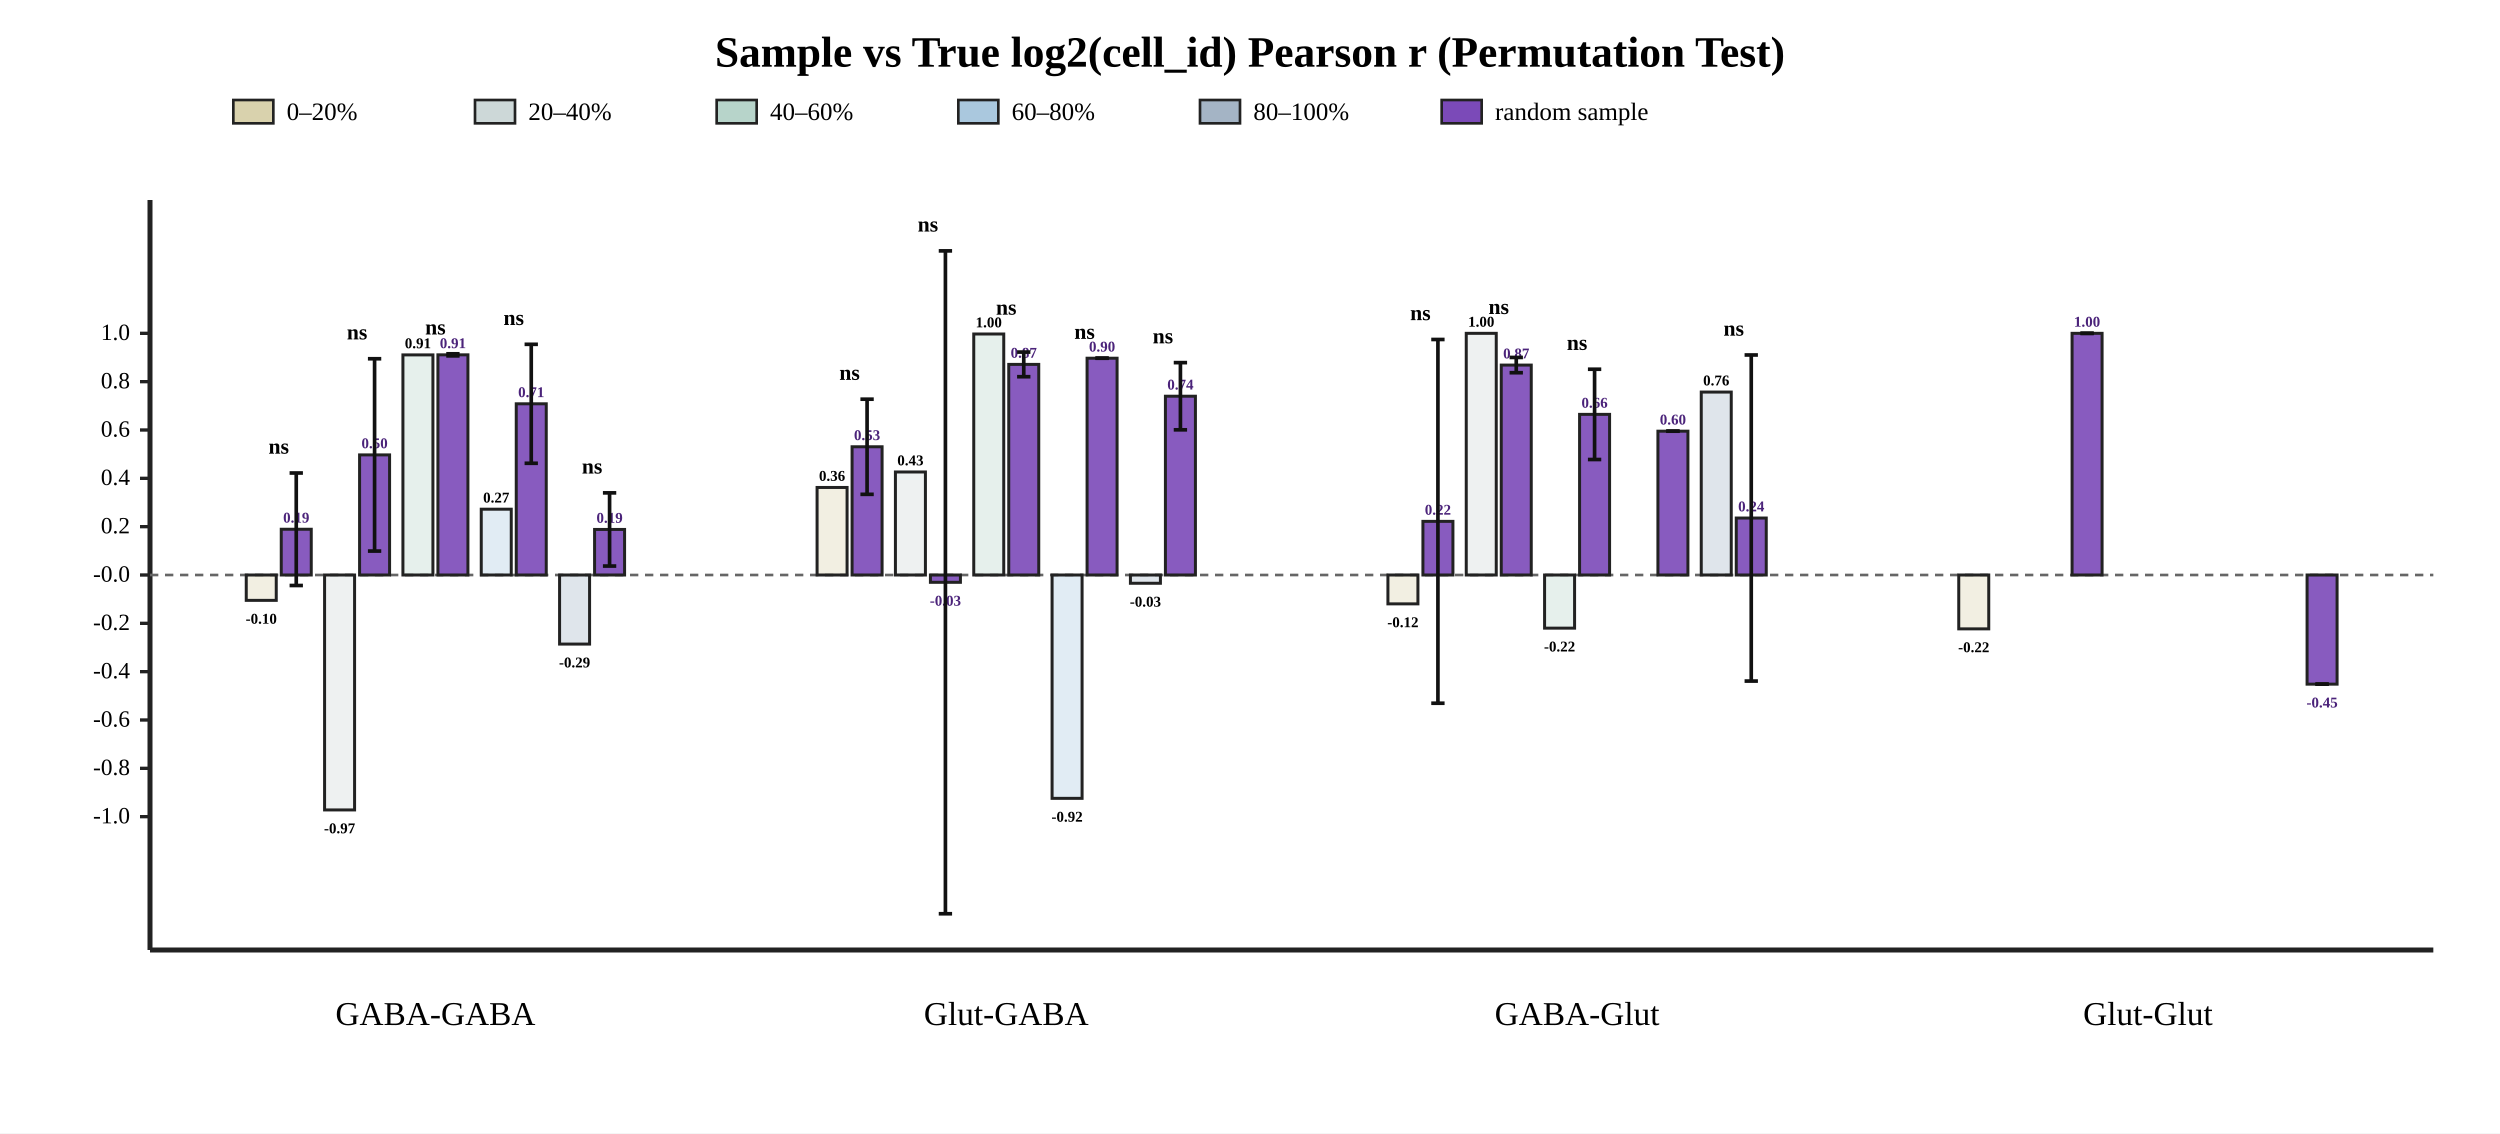
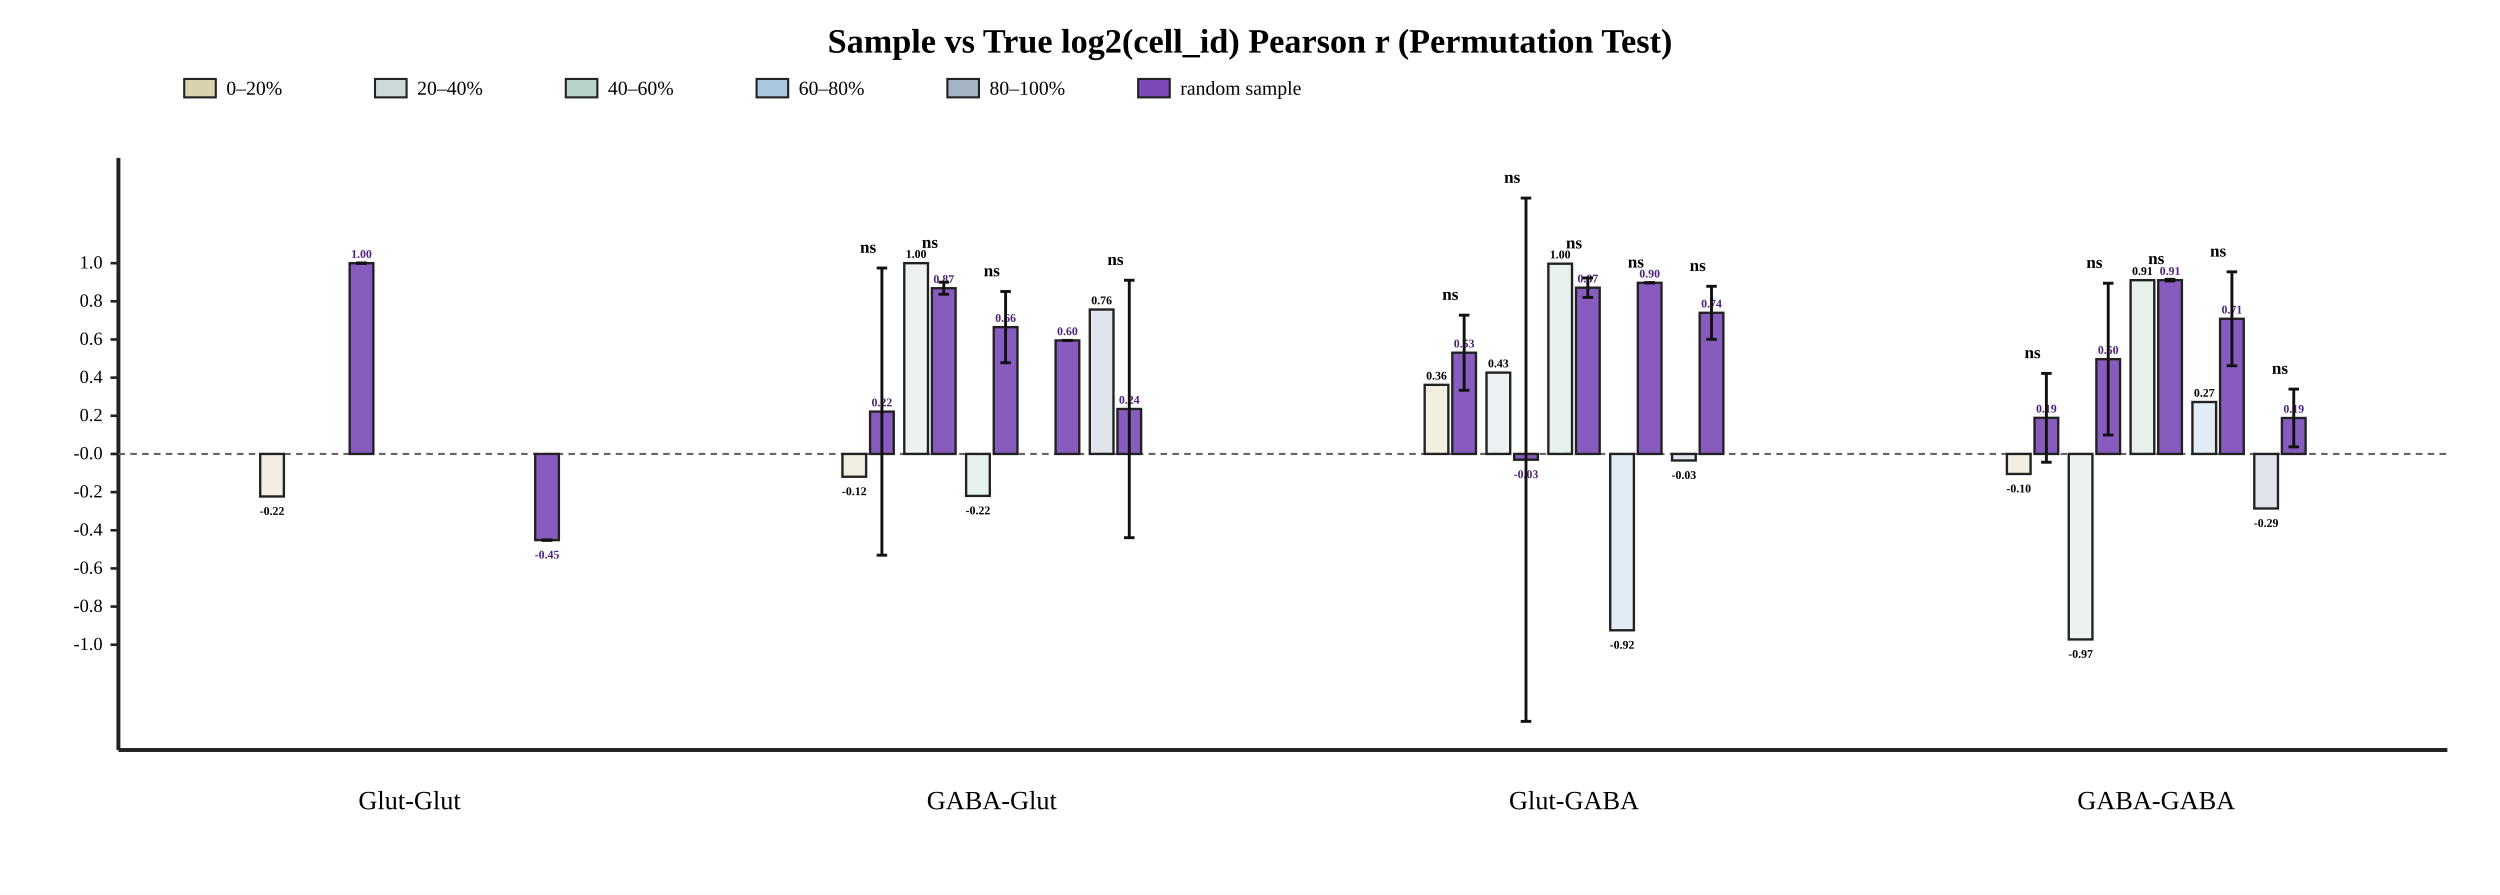
- <svg xmlns="http://www.w3.org/2000/svg" width="1500" height="680">
+ <svg xmlns="http://www.w3.org/2000/svg" width="1900" height="680">
  <rect width="100%" height="100%" fill="white" />
-   <text x="750" y="40" text-anchor="middle" font-size="26" font-weight="700">Sample vs True log2(cell_id) Pearson r (Permutation Test)</text>
+   <text x="950" y="40" text-anchor="middle" font-size="26" font-weight="700">Sample vs True log2(cell_id) Pearson r (Permutation Test)</text>
  <line x1="90" y1="120" x2="90" y2="570" stroke="#222" stroke-width="3" />
-   <line x1="90" y1="570" x2="1460" y2="570" stroke="#222" stroke-width="3" />
-   <line x1="90" y1="345.00" x2="1460" y2="345.00" stroke="#666" stroke-width="1.6" stroke-dasharray="5,4" />
+   <line x1="90" y1="570" x2="1860" y2="570" stroke="#222" stroke-width="3" />
+   <line x1="90" y1="345.00" x2="1860" y2="345.00" stroke="#666" stroke-width="1.6" stroke-dasharray="5,4" />
  <line x1="84" y1="490.00" x2="90" y2="490.00" stroke="#222" stroke-width="2" />
  <text x="78" y="494.00" text-anchor="end" font-size="14">-1.0</text>
  <line x1="84" y1="461.00" x2="90" y2="461.00" stroke="#222" stroke-width="2" />
  <text x="78" y="465.00" text-anchor="end" font-size="14">-0.8</text>
  <line x1="84" y1="432.00" x2="90" y2="432.00" stroke="#222" stroke-width="2" />
  <text x="78" y="436.00" text-anchor="end" font-size="14">-0.6</text>
  <line x1="84" y1="403.00" x2="90" y2="403.00" stroke="#222" stroke-width="2" />
  <text x="78" y="407.00" text-anchor="end" font-size="14">-0.4</text>
  <line x1="84" y1="374.00" x2="90" y2="374.00" stroke="#222" stroke-width="2" />
  <text x="78" y="378.00" text-anchor="end" font-size="14">-0.2</text>
  <line x1="84" y1="345.00" x2="90" y2="345.00" stroke="#222" stroke-width="2" />
  <text x="78" y="349.00" text-anchor="end" font-size="14">-0.0</text>
  <line x1="84" y1="316.00" x2="90" y2="316.00" stroke="#222" stroke-width="2" />
  <text x="78" y="320.00" text-anchor="end" font-size="14">0.2</text>
  <line x1="84" y1="287.00" x2="90" y2="287.00" stroke="#222" stroke-width="2" />
  <text x="78" y="291.00" text-anchor="end" font-size="14">0.4</text>
  <line x1="84" y1="258.00" x2="90" y2="258.00" stroke="#222" stroke-width="2" />
  <text x="78" y="262.00" text-anchor="end" font-size="14">0.6</text>
  <line x1="84" y1="229.00" x2="90" y2="229.00" stroke="#222" stroke-width="2" />
  <text x="78" y="233.00" text-anchor="end" font-size="14">0.8</text>
  <line x1="84" y1="200.00" x2="90" y2="200.00" stroke="#222" stroke-width="2" />
  <text x="78" y="204.00" text-anchor="end" font-size="14">1.0</text>
  <rect x="140" y="60" width="24" height="14" fill="#d9d2ad" stroke="#222" stroke-width="1.6" />
  <text x="172" y="72" font-size="15">0–20%</text>
  <rect x="285" y="60" width="24" height="14" fill="#cdd8d8" stroke="#222" stroke-width="1.6" />
  <text x="317" y="72" font-size="15">20–40%</text>
  <rect x="430" y="60" width="24" height="14" fill="#b7d4ca" stroke="#222" stroke-width="1.6" />
  <text x="462" y="72" font-size="15">40–60%</text>
  <rect x="575" y="60" width="24" height="14" fill="#aac8de" stroke="#222" stroke-width="1.6" />
  <text x="607" y="72" font-size="15">60–80%</text>
  <rect x="720" y="60" width="24" height="14" fill="#a4b4c5" stroke="#222" stroke-width="1.6" />
  <text x="752" y="72" font-size="15">80–100%</text>
  <rect x="865" y="60" width="24" height="14" fill="#7b4ab8" stroke="#222" stroke-width="1.6" />
  <text x="897" y="72" font-size="15">random sample</text>
-   <rect x="147.75" y="345.00" width="18" height="15.22" fill="#d9d2ad" fill-opacity="0.35" stroke="#222" stroke-width="1.8" />
-   <text x="156.75" y="374.22" text-anchor="middle" font-size="9" font-weight="600">-0.10</text>
-   <rect x="168.75" y="317.55" width="18" height="27.45" fill="#7b4ab8" fill-opacity="0.9" stroke="#222" stroke-width="1.8" />
-   <text x="177.75" y="313.55" text-anchor="middle" font-size="9" font-weight="600" fill="#4b237a">0.19</text>
-   <line x1="177.75" y1="351.30" x2="177.75" y2="283.80" stroke="#111" stroke-width="2.2" />
-   <line x1="173.75" y1="351.30" x2="181.75" y2="351.30" stroke="#111" stroke-width="2.2" />
-   <line x1="173.75" y1="283.80" x2="181.75" y2="283.80" stroke="#111" stroke-width="2.2" />
-   <text x="167.25" y="272.20" text-anchor="middle" font-size="13" font-weight="700">ns</text>
-   <rect x="194.75" y="345.00" width="18" height="140.96" fill="#cdd8d8" fill-opacity="0.35" stroke="#222" stroke-width="1.8" />
-   <text x="203.75" y="499.96" text-anchor="middle" font-size="9" font-weight="600">-0.97</text>
-   <rect x="215.75" y="272.94" width="18" height="72.06" fill="#7b4ab8" fill-opacity="0.9" stroke="#222" stroke-width="1.8" />
-   <text x="224.75" y="268.94" text-anchor="middle" font-size="9" font-weight="600" fill="#4b237a">0.50</text>
-   <line x1="224.75" y1="330.64" x2="224.75" y2="215.25" stroke="#111" stroke-width="2.2" />
-   <line x1="220.75" y1="330.64" x2="228.75" y2="330.64" stroke="#111" stroke-width="2.2" />
-   <line x1="220.75" y1="215.25" x2="228.75" y2="215.25" stroke="#111" stroke-width="2.2" />
-   <text x="214.25" y="203.65" text-anchor="middle" font-size="13" font-weight="700">ns</text>
-   <rect x="241.75" y="212.94" width="18" height="132.06" fill="#b7d4ca" fill-opacity="0.35" stroke="#222" stroke-width="1.8" />
-   <text x="250.75" y="208.94" text-anchor="middle" font-size="9" font-weight="600">0.91</text>
-   <rect x="262.75" y="212.90" width="18" height="132.10" fill="#7b4ab8" fill-opacity="0.9" stroke="#222" stroke-width="1.8" />
-   <text x="271.75" y="208.90" text-anchor="middle" font-size="9" font-weight="600" fill="#4b237a">0.91</text>
-   <line x1="271.75" y1="213.53" x2="271.75" y2="212.28" stroke="#111" stroke-width="2.2" />
-   <line x1="267.75" y1="213.53" x2="275.75" y2="213.53" stroke="#111" stroke-width="2.2" />
-   <line x1="267.75" y1="212.28" x2="275.75" y2="212.28" stroke="#111" stroke-width="2.2" />
-   <text x="261.25" y="200.68" text-anchor="middle" font-size="13" font-weight="700">ns</text>
-   <rect x="288.75" y="305.52" width="18" height="39.48" fill="#aac8de" fill-opacity="0.35" stroke="#222" stroke-width="1.8" />
-   <text x="297.75" y="301.52" text-anchor="middle" font-size="9" font-weight="600">0.27</text>
-   <rect x="309.75" y="242.28" width="18" height="102.72" fill="#7b4ab8" fill-opacity="0.9" stroke="#222" stroke-width="1.8" />
-   <text x="318.75" y="238.28" text-anchor="middle" font-size="9" font-weight="600" fill="#4b237a">0.71</text>
-   <line x1="318.75" y1="277.97" x2="318.75" y2="206.59" stroke="#111" stroke-width="2.2" />
-   <line x1="314.75" y1="277.97" x2="322.75" y2="277.97" stroke="#111" stroke-width="2.2" />
-   <line x1="314.75" y1="206.59" x2="322.75" y2="206.59" stroke="#111" stroke-width="2.2" />
-   <text x="308.25" y="194.99" text-anchor="middle" font-size="13" font-weight="700">ns</text>
-   <rect x="335.75" y="345.00" width="18" height="41.45" fill="#a4b4c5" fill-opacity="0.35" stroke="#222" stroke-width="1.8" />
-   <text x="344.75" y="400.45" text-anchor="middle" font-size="9" font-weight="600">-0.29</text>
-   <rect x="356.75" y="317.67" width="18" height="27.33" fill="#7b4ab8" fill-opacity="0.9" stroke="#222" stroke-width="1.8" />
-   <text x="365.75" y="313.67" text-anchor="middle" font-size="9" font-weight="600" fill="#4b237a">0.19</text>
-   <line x1="365.75" y1="339.63" x2="365.75" y2="295.72" stroke="#111" stroke-width="2.2" />
-   <line x1="361.75" y1="339.63" x2="369.75" y2="339.63" stroke="#111" stroke-width="2.2" />
-   <line x1="361.75" y1="295.72" x2="369.75" y2="295.72" stroke="#111" stroke-width="2.2" />
-   <text x="355.25" y="284.12" text-anchor="middle" font-size="13" font-weight="700">ns</text>
-   <text x="261.25" y="615" text-anchor="middle" font-size="20">GABA-GABA</text>
-   <rect x="490.25" y="292.48" width="18" height="52.52" fill="#d9d2ad" fill-opacity="0.35" stroke="#222" stroke-width="1.8" />
-   <text x="499.25" y="288.48" text-anchor="middle" font-size="9" font-weight="600">0.36</text>
-   <rect x="511.25" y="268.06" width="18" height="76.94" fill="#7b4ab8" fill-opacity="0.9" stroke="#222" stroke-width="1.8" />
-   <text x="520.25" y="264.06" text-anchor="middle" font-size="9" font-weight="600" fill="#4b237a">0.53</text>
-   <line x1="520.25" y1="296.60" x2="520.25" y2="239.52" stroke="#111" stroke-width="2.2" />
-   <line x1="516.25" y1="296.60" x2="524.25" y2="296.60" stroke="#111" stroke-width="2.2" />
-   <line x1="516.25" y1="239.52" x2="524.25" y2="239.52" stroke="#111" stroke-width="2.2" />
-   <text x="509.75" y="227.92" text-anchor="middle" font-size="13" font-weight="700">ns</text>
-   <rect x="537.25" y="283.19" width="18" height="61.81" fill="#cdd8d8" fill-opacity="0.35" stroke="#222" stroke-width="1.8" />
-   <text x="546.25" y="279.19" text-anchor="middle" font-size="9" font-weight="600">0.43</text>
-   <rect x="558.25" y="345.00" width="18" height="4.39" fill="#7b4ab8" fill-opacity="0.9" stroke="#222" stroke-width="1.8" />
-   <text x="567.25" y="363.39" text-anchor="middle" font-size="9" font-weight="600" fill="#4b237a">-0.03</text>
-   <line x1="567.25" y1="548.25" x2="567.25" y2="150.53" stroke="#111" stroke-width="2.2" />
-   <line x1="563.25" y1="548.25" x2="571.25" y2="548.25" stroke="#111" stroke-width="2.2" />
-   <line x1="563.25" y1="150.53" x2="571.25" y2="150.53" stroke="#111" stroke-width="2.2" />
-   <text x="556.75" y="138.93" text-anchor="middle" font-size="13" font-weight="700">ns</text>
-   <rect x="584.25" y="200.40" width="18" height="144.60" fill="#b7d4ca" fill-opacity="0.35" stroke="#222" stroke-width="1.8" />
-   <text x="593.25" y="196.40" text-anchor="middle" font-size="9" font-weight="600">1.00</text>
-   <rect x="605.25" y="218.64" width="18" height="126.36" fill="#7b4ab8" fill-opacity="0.9" stroke="#222" stroke-width="1.8" />
-   <text x="614.25" y="214.64" text-anchor="middle" font-size="9" font-weight="600" fill="#4b237a">0.87</text>
-   <line x1="614.25" y1="226.03" x2="614.25" y2="211.25" stroke="#111" stroke-width="2.2" />
-   <line x1="610.25" y1="226.03" x2="618.25" y2="226.03" stroke="#111" stroke-width="2.2" />
-   <line x1="610.25" y1="211.25" x2="618.25" y2="211.25" stroke="#111" stroke-width="2.2" />
-   <text x="603.75" y="188.80" text-anchor="middle" font-size="13" font-weight="700">ns</text>
-   <rect x="631.25" y="345.00" width="18" height="134.01" fill="#aac8de" fill-opacity="0.35" stroke="#222" stroke-width="1.8" />
-   <text x="640.25" y="493.01" text-anchor="middle" font-size="9" font-weight="600">-0.92</text>
-   <rect x="652.25" y="214.93" width="18" height="130.07" fill="#7b4ab8" fill-opacity="0.9" stroke="#222" stroke-width="1.8" />
-   <text x="661.25" y="210.93" text-anchor="middle" font-size="9" font-weight="600" fill="#4b237a">0.90</text>
-   <line x1="661.25" y1="214.93" x2="661.25" y2="214.93" stroke="#111" stroke-width="2.2" />
-   <line x1="657.25" y1="214.93" x2="665.25" y2="214.93" stroke="#111" stroke-width="2.2" />
-   <line x1="657.25" y1="214.93" x2="665.25" y2="214.93" stroke="#111" stroke-width="2.2" />
-   <text x="650.75" y="203.32" text-anchor="middle" font-size="13" font-weight="700">ns</text>
-   <rect x="678.25" y="345.00" width="18" height="4.96" fill="#a4b4c5" fill-opacity="0.35" stroke="#222" stroke-width="1.8" />
-   <text x="687.25" y="363.96" text-anchor="middle" font-size="9" font-weight="600">-0.03</text>
-   <rect x="699.25" y="237.73" width="18" height="107.27" fill="#7b4ab8" fill-opacity="0.9" stroke="#222" stroke-width="1.8" />
-   <text x="708.25" y="233.73" text-anchor="middle" font-size="9" font-weight="600" fill="#4b237a">0.74</text>
-   <line x1="708.25" y1="257.89" x2="708.25" y2="217.58" stroke="#111" stroke-width="2.2" />
-   <line x1="704.25" y1="257.89" x2="712.25" y2="257.89" stroke="#111" stroke-width="2.2" />
-   <line x1="704.25" y1="217.58" x2="712.25" y2="217.58" stroke="#111" stroke-width="2.2" />
-   <text x="697.75" y="205.98" text-anchor="middle" font-size="13" font-weight="700">ns</text>
-   <text x="603.75" y="615" text-anchor="middle" font-size="20">Glut-GABA</text>
-   <rect x="832.75" y="345.00" width="18" height="17.32" fill="#d9d2ad" fill-opacity="0.35" stroke="#222" stroke-width="1.8" />
-   <text x="841.75" y="376.32" text-anchor="middle" font-size="9" font-weight="600">-0.12</text>
-   <rect x="853.75" y="312.82" width="18" height="32.18" fill="#7b4ab8" fill-opacity="0.9" stroke="#222" stroke-width="1.8" />
-   <text x="862.75" y="308.82" text-anchor="middle" font-size="9" font-weight="600" fill="#4b237a">0.22</text>
-   <line x1="862.75" y1="421.94" x2="862.75" y2="203.69" stroke="#111" stroke-width="2.2" />
-   <line x1="858.75" y1="421.94" x2="866.75" y2="421.94" stroke="#111" stroke-width="2.2" />
-   <line x1="858.75" y1="203.69" x2="866.75" y2="203.69" stroke="#111" stroke-width="2.2" />
-   <text x="852.25" y="192.09" text-anchor="middle" font-size="13" font-weight="700">ns</text>
-   <rect x="879.75" y="200.00" width="18" height="145.00" fill="#cdd8d8" fill-opacity="0.35" stroke="#222" stroke-width="1.8" />
-   <text x="888.75" y="196.00" text-anchor="middle" font-size="9" font-weight="600">1.00</text>
-   <rect x="900.75" y="219.05" width="18" height="125.95" fill="#7b4ab8" fill-opacity="0.9" stroke="#222" stroke-width="1.8" />
-   <text x="909.75" y="215.05" text-anchor="middle" font-size="9" font-weight="600" fill="#4b237a">0.87</text>
-   <line x1="909.75" y1="223.63" x2="909.75" y2="214.47" stroke="#111" stroke-width="2.2" />
-   <line x1="905.75" y1="223.63" x2="913.75" y2="223.63" stroke="#111" stroke-width="2.2" />
-   <line x1="905.75" y1="214.47" x2="913.75" y2="214.47" stroke="#111" stroke-width="2.2" />
-   <text x="899.25" y="188.40" text-anchor="middle" font-size="13" font-weight="700">ns</text>
-   <rect x="926.75" y="345.00" width="18" height="31.89" fill="#b7d4ca" fill-opacity="0.35" stroke="#222" stroke-width="1.8" />
-   <text x="935.75" y="390.89" text-anchor="middle" font-size="9" font-weight="600">-0.22</text>
-   <rect x="947.75" y="248.62" width="18" height="96.38" fill="#7b4ab8" fill-opacity="0.9" stroke="#222" stroke-width="1.8" />
-   <text x="956.75" y="244.62" text-anchor="middle" font-size="9" font-weight="600" fill="#4b237a">0.66</text>
-   <line x1="956.75" y1="275.71" x2="956.75" y2="221.54" stroke="#111" stroke-width="2.2" />
-   <line x1="952.75" y1="275.71" x2="960.75" y2="275.71" stroke="#111" stroke-width="2.2" />
-   <line x1="952.75" y1="221.54" x2="960.75" y2="221.54" stroke="#111" stroke-width="2.2" />
-   <text x="946.25" y="209.94" text-anchor="middle" font-size="13" font-weight="700">ns</text>
-   <rect x="994.75" y="258.71" width="18" height="86.29" fill="#7b4ab8" fill-opacity="0.9" stroke="#222" stroke-width="1.8" />
-   <text x="1003.75" y="254.71" text-anchor="middle" font-size="9" font-weight="600" fill="#4b237a">0.60</text>
-   <line x1="1003.75" y1="258.71" x2="1003.75" y2="258.71" stroke="#111" stroke-width="2.2" />
-   <line x1="999.75" y1="258.71" x2="1007.75" y2="258.71" stroke="#111" stroke-width="2.2" />
-   <line x1="999.75" y1="258.71" x2="1007.75" y2="258.71" stroke="#111" stroke-width="2.2" />
-   <rect x="1020.75" y="235.24" width="18" height="109.76" fill="#a4b4c5" fill-opacity="0.35" stroke="#222" stroke-width="1.8" />
-   <text x="1029.75" y="231.24" text-anchor="middle" font-size="9" font-weight="600">0.76</text>
-   <rect x="1041.75" y="310.82" width="18" height="34.18" fill="#7b4ab8" fill-opacity="0.9" stroke="#222" stroke-width="1.8" />
-   <text x="1050.75" y="306.82" text-anchor="middle" font-size="9" font-weight="600" fill="#4b237a">0.24</text>
-   <line x1="1050.75" y1="408.64" x2="1050.75" y2="212.99" stroke="#111" stroke-width="2.2" />
-   <line x1="1046.75" y1="408.64" x2="1054.75" y2="408.64" stroke="#111" stroke-width="2.2" />
-   <line x1="1046.75" y1="212.99" x2="1054.75" y2="212.99" stroke="#111" stroke-width="2.2" />
-   <text x="1040.25" y="201.39" text-anchor="middle" font-size="13" font-weight="700">ns</text>
-   <text x="946.25" y="615" text-anchor="middle" font-size="20">GABA-Glut</text>
-   <rect x="1175.25" y="345.00" width="18" height="32.32" fill="#d9d2ad" fill-opacity="0.35" stroke="#222" stroke-width="1.8" />
-   <text x="1184.25" y="391.32" text-anchor="middle" font-size="9" font-weight="600">-0.22</text>
-   <rect x="1243.25" y="200.00" width="18" height="145.00" fill="#7b4ab8" fill-opacity="0.9" stroke="#222" stroke-width="1.8" />
-   <text x="1252.25" y="196.00" text-anchor="middle" font-size="9" font-weight="600" fill="#4b237a">1.00</text>
-   <line x1="1252.25" y1="200.00" x2="1252.25" y2="200.00" stroke="#111" stroke-width="2.2" />
-   <line x1="1248.25" y1="200.00" x2="1256.25" y2="200.00" stroke="#111" stroke-width="2.2" />
-   <line x1="1248.25" y1="200.00" x2="1256.25" y2="200.00" stroke="#111" stroke-width="2.2" />
-   <rect x="1384.25" y="345.00" width="18" height="65.49" fill="#7b4ab8" fill-opacity="0.9" stroke="#222" stroke-width="1.8" />
-   <text x="1393.25" y="424.49" text-anchor="middle" font-size="9" font-weight="600" fill="#4b237a">-0.45</text>
-   <line x1="1393.25" y1="410.49" x2="1393.25" y2="410.49" stroke="#111" stroke-width="2.2" />
-   <line x1="1389.25" y1="410.49" x2="1397.25" y2="410.49" stroke="#111" stroke-width="2.2" />
-   <line x1="1389.25" y1="410.49" x2="1397.25" y2="410.49" stroke="#111" stroke-width="2.2" />
-   <text x="1288.75" y="615" text-anchor="middle" font-size="20">Glut-Glut</text>
+   <rect x="197.75" y="345.00" width="18" height="32.32" fill="#d9d2ad" fill-opacity="0.35" stroke="#222" stroke-width="1.8" />
+   <text x="206.75" y="391.32" text-anchor="middle" font-size="9" font-weight="600">-0.22</text>
+   <rect x="265.75" y="200.00" width="18" height="145.00" fill="#7b4ab8" fill-opacity="0.9" stroke="#222" stroke-width="1.8" />
+   <text x="274.75" y="196.00" text-anchor="middle" font-size="9" font-weight="600" fill="#4b237a">1.00</text>
+   <line x1="274.75" y1="200.00" x2="274.75" y2="200.00" stroke="#111" stroke-width="2.2" />
+   <line x1="270.75" y1="200.00" x2="278.75" y2="200.00" stroke="#111" stroke-width="2.2" />
+   <line x1="270.75" y1="200.00" x2="278.75" y2="200.00" stroke="#111" stroke-width="2.2" />
+   <rect x="406.75" y="345.00" width="18" height="65.49" fill="#7b4ab8" fill-opacity="0.9" stroke="#222" stroke-width="1.8" />
+   <text x="415.75" y="424.49" text-anchor="middle" font-size="9" font-weight="600" fill="#4b237a">-0.45</text>
+   <line x1="415.75" y1="410.49" x2="415.75" y2="410.49" stroke="#111" stroke-width="2.2" />
+   <line x1="411.75" y1="410.49" x2="419.75" y2="410.49" stroke="#111" stroke-width="2.2" />
+   <line x1="411.75" y1="410.49" x2="419.75" y2="410.49" stroke="#111" stroke-width="2.2" />
+   <text x="311.25" y="615" text-anchor="middle" font-size="20">Glut-Glut</text>
+   <rect x="640.25" y="345.00" width="18" height="17.32" fill="#d9d2ad" fill-opacity="0.35" stroke="#222" stroke-width="1.8" />
+   <text x="649.25" y="376.32" text-anchor="middle" font-size="9" font-weight="600">-0.12</text>
+   <rect x="661.25" y="312.82" width="18" height="32.18" fill="#7b4ab8" fill-opacity="0.9" stroke="#222" stroke-width="1.8" />
+   <text x="670.25" y="308.82" text-anchor="middle" font-size="9" font-weight="600" fill="#4b237a">0.22</text>
+   <line x1="670.25" y1="421.94" x2="670.25" y2="203.69" stroke="#111" stroke-width="2.2" />
+   <line x1="666.25" y1="421.94" x2="674.25" y2="421.94" stroke="#111" stroke-width="2.2" />
+   <line x1="666.25" y1="203.69" x2="674.25" y2="203.69" stroke="#111" stroke-width="2.2" />
+   <text x="659.75" y="192.09" text-anchor="middle" font-size="13" font-weight="700">ns</text>
+   <rect x="687.25" y="200.00" width="18" height="145.00" fill="#cdd8d8" fill-opacity="0.35" stroke="#222" stroke-width="1.8" />
+   <text x="696.25" y="196.00" text-anchor="middle" font-size="9" font-weight="600">1.00</text>
+   <rect x="708.25" y="219.05" width="18" height="125.95" fill="#7b4ab8" fill-opacity="0.9" stroke="#222" stroke-width="1.8" />
+   <text x="717.25" y="215.05" text-anchor="middle" font-size="9" font-weight="600" fill="#4b237a">0.87</text>
+   <line x1="717.25" y1="223.63" x2="717.25" y2="214.47" stroke="#111" stroke-width="2.2" />
+   <line x1="713.25" y1="223.63" x2="721.25" y2="223.63" stroke="#111" stroke-width="2.2" />
+   <line x1="713.25" y1="214.47" x2="721.25" y2="214.47" stroke="#111" stroke-width="2.2" />
+   <text x="706.75" y="188.40" text-anchor="middle" font-size="13" font-weight="700">ns</text>
+   <rect x="734.25" y="345.00" width="18" height="31.89" fill="#b7d4ca" fill-opacity="0.35" stroke="#222" stroke-width="1.8" />
+   <text x="743.25" y="390.89" text-anchor="middle" font-size="9" font-weight="600">-0.22</text>
+   <rect x="755.25" y="248.62" width="18" height="96.38" fill="#7b4ab8" fill-opacity="0.9" stroke="#222" stroke-width="1.8" />
+   <text x="764.25" y="244.62" text-anchor="middle" font-size="9" font-weight="600" fill="#4b237a">0.66</text>
+   <line x1="764.25" y1="275.71" x2="764.25" y2="221.54" stroke="#111" stroke-width="2.2" />
+   <line x1="760.25" y1="275.71" x2="768.25" y2="275.71" stroke="#111" stroke-width="2.2" />
+   <line x1="760.25" y1="221.54" x2="768.25" y2="221.54" stroke="#111" stroke-width="2.2" />
+   <text x="753.75" y="209.94" text-anchor="middle" font-size="13" font-weight="700">ns</text>
+   <rect x="802.25" y="258.71" width="18" height="86.29" fill="#7b4ab8" fill-opacity="0.9" stroke="#222" stroke-width="1.8" />
+   <text x="811.25" y="254.71" text-anchor="middle" font-size="9" font-weight="600" fill="#4b237a">0.60</text>
+   <line x1="811.25" y1="258.71" x2="811.25" y2="258.71" stroke="#111" stroke-width="2.2" />
+   <line x1="807.25" y1="258.71" x2="815.25" y2="258.71" stroke="#111" stroke-width="2.2" />
+   <line x1="807.25" y1="258.71" x2="815.25" y2="258.71" stroke="#111" stroke-width="2.2" />
+   <rect x="828.25" y="235.24" width="18" height="109.76" fill="#a4b4c5" fill-opacity="0.35" stroke="#222" stroke-width="1.8" />
+   <text x="837.25" y="231.24" text-anchor="middle" font-size="9" font-weight="600">0.76</text>
+   <rect x="849.25" y="310.82" width="18" height="34.18" fill="#7b4ab8" fill-opacity="0.9" stroke="#222" stroke-width="1.8" />
+   <text x="858.25" y="306.82" text-anchor="middle" font-size="9" font-weight="600" fill="#4b237a">0.24</text>
+   <line x1="858.25" y1="408.64" x2="858.25" y2="212.99" stroke="#111" stroke-width="2.2" />
+   <line x1="854.25" y1="408.64" x2="862.25" y2="408.64" stroke="#111" stroke-width="2.2" />
+   <line x1="854.25" y1="212.99" x2="862.25" y2="212.99" stroke="#111" stroke-width="2.2" />
+   <text x="847.75" y="201.39" text-anchor="middle" font-size="13" font-weight="700">ns</text>
+   <text x="753.75" y="615" text-anchor="middle" font-size="20">GABA-Glut</text>
+   <rect x="1082.75" y="292.48" width="18" height="52.52" fill="#d9d2ad" fill-opacity="0.35" stroke="#222" stroke-width="1.8" />
+   <text x="1091.75" y="288.48" text-anchor="middle" font-size="9" font-weight="600">0.36</text>
+   <rect x="1103.75" y="268.06" width="18" height="76.94" fill="#7b4ab8" fill-opacity="0.9" stroke="#222" stroke-width="1.8" />
+   <text x="1112.75" y="264.06" text-anchor="middle" font-size="9" font-weight="600" fill="#4b237a">0.53</text>
+   <line x1="1112.75" y1="296.60" x2="1112.75" y2="239.52" stroke="#111" stroke-width="2.2" />
+   <line x1="1108.75" y1="296.60" x2="1116.75" y2="296.60" stroke="#111" stroke-width="2.2" />
+   <line x1="1108.75" y1="239.52" x2="1116.75" y2="239.52" stroke="#111" stroke-width="2.2" />
+   <text x="1102.25" y="227.92" text-anchor="middle" font-size="13" font-weight="700">ns</text>
+   <rect x="1129.75" y="283.19" width="18" height="61.81" fill="#cdd8d8" fill-opacity="0.35" stroke="#222" stroke-width="1.8" />
+   <text x="1138.75" y="279.19" text-anchor="middle" font-size="9" font-weight="600">0.43</text>
+   <rect x="1150.75" y="345.00" width="18" height="4.39" fill="#7b4ab8" fill-opacity="0.9" stroke="#222" stroke-width="1.8" />
+   <text x="1159.75" y="363.39" text-anchor="middle" font-size="9" font-weight="600" fill="#4b237a">-0.03</text>
+   <line x1="1159.75" y1="548.25" x2="1159.75" y2="150.53" stroke="#111" stroke-width="2.2" />
+   <line x1="1155.75" y1="548.25" x2="1163.75" y2="548.25" stroke="#111" stroke-width="2.2" />
+   <line x1="1155.75" y1="150.53" x2="1163.75" y2="150.53" stroke="#111" stroke-width="2.2" />
+   <text x="1149.25" y="138.93" text-anchor="middle" font-size="13" font-weight="700">ns</text>
+   <rect x="1176.75" y="200.40" width="18" height="144.60" fill="#b7d4ca" fill-opacity="0.35" stroke="#222" stroke-width="1.8" />
+   <text x="1185.75" y="196.40" text-anchor="middle" font-size="9" font-weight="600">1.00</text>
+   <rect x="1197.75" y="218.64" width="18" height="126.36" fill="#7b4ab8" fill-opacity="0.9" stroke="#222" stroke-width="1.8" />
+   <text x="1206.75" y="214.64" text-anchor="middle" font-size="9" font-weight="600" fill="#4b237a">0.87</text>
+   <line x1="1206.75" y1="226.03" x2="1206.75" y2="211.25" stroke="#111" stroke-width="2.2" />
+   <line x1="1202.75" y1="226.03" x2="1210.75" y2="226.03" stroke="#111" stroke-width="2.2" />
+   <line x1="1202.75" y1="211.25" x2="1210.75" y2="211.25" stroke="#111" stroke-width="2.2" />
+   <text x="1196.25" y="188.80" text-anchor="middle" font-size="13" font-weight="700">ns</text>
+   <rect x="1223.75" y="345.00" width="18" height="134.01" fill="#aac8de" fill-opacity="0.35" stroke="#222" stroke-width="1.8" />
+   <text x="1232.75" y="493.01" text-anchor="middle" font-size="9" font-weight="600">-0.92</text>
+   <rect x="1244.75" y="214.93" width="18" height="130.07" fill="#7b4ab8" fill-opacity="0.9" stroke="#222" stroke-width="1.8" />
+   <text x="1253.75" y="210.93" text-anchor="middle" font-size="9" font-weight="600" fill="#4b237a">0.90</text>
+   <line x1="1253.75" y1="214.93" x2="1253.75" y2="214.93" stroke="#111" stroke-width="2.2" />
+   <line x1="1249.75" y1="214.93" x2="1257.75" y2="214.93" stroke="#111" stroke-width="2.2" />
+   <line x1="1249.75" y1="214.93" x2="1257.75" y2="214.93" stroke="#111" stroke-width="2.2" />
+   <text x="1243.25" y="203.32" text-anchor="middle" font-size="13" font-weight="700">ns</text>
+   <rect x="1270.75" y="345.00" width="18" height="4.96" fill="#a4b4c5" fill-opacity="0.35" stroke="#222" stroke-width="1.8" />
+   <text x="1279.75" y="363.96" text-anchor="middle" font-size="9" font-weight="600">-0.03</text>
+   <rect x="1291.75" y="237.73" width="18" height="107.27" fill="#7b4ab8" fill-opacity="0.9" stroke="#222" stroke-width="1.8" />
+   <text x="1300.75" y="233.73" text-anchor="middle" font-size="9" font-weight="600" fill="#4b237a">0.74</text>
+   <line x1="1300.75" y1="257.89" x2="1300.75" y2="217.58" stroke="#111" stroke-width="2.2" />
+   <line x1="1296.75" y1="257.89" x2="1304.75" y2="257.89" stroke="#111" stroke-width="2.2" />
+   <line x1="1296.75" y1="217.58" x2="1304.75" y2="217.58" stroke="#111" stroke-width="2.2" />
+   <text x="1290.25" y="205.98" text-anchor="middle" font-size="13" font-weight="700">ns</text>
+   <text x="1196.25" y="615" text-anchor="middle" font-size="20">Glut-GABA</text>
+   <rect x="1525.25" y="345.00" width="18" height="15.22" fill="#d9d2ad" fill-opacity="0.35" stroke="#222" stroke-width="1.8" />
+   <text x="1534.25" y="374.22" text-anchor="middle" font-size="9" font-weight="600">-0.10</text>
+   <rect x="1546.25" y="317.55" width="18" height="27.45" fill="#7b4ab8" fill-opacity="0.9" stroke="#222" stroke-width="1.8" />
+   <text x="1555.25" y="313.55" text-anchor="middle" font-size="9" font-weight="600" fill="#4b237a">0.19</text>
+   <line x1="1555.25" y1="351.30" x2="1555.25" y2="283.80" stroke="#111" stroke-width="2.2" />
+   <line x1="1551.25" y1="351.30" x2="1559.25" y2="351.30" stroke="#111" stroke-width="2.2" />
+   <line x1="1551.25" y1="283.80" x2="1559.25" y2="283.80" stroke="#111" stroke-width="2.2" />
+   <text x="1544.75" y="272.20" text-anchor="middle" font-size="13" font-weight="700">ns</text>
+   <rect x="1572.25" y="345.00" width="18" height="140.96" fill="#cdd8d8" fill-opacity="0.35" stroke="#222" stroke-width="1.8" />
+   <text x="1581.25" y="499.96" text-anchor="middle" font-size="9" font-weight="600">-0.97</text>
+   <rect x="1593.25" y="272.94" width="18" height="72.06" fill="#7b4ab8" fill-opacity="0.9" stroke="#222" stroke-width="1.8" />
+   <text x="1602.25" y="268.94" text-anchor="middle" font-size="9" font-weight="600" fill="#4b237a">0.50</text>
+   <line x1="1602.25" y1="330.64" x2="1602.25" y2="215.25" stroke="#111" stroke-width="2.2" />
+   <line x1="1598.25" y1="330.64" x2="1606.25" y2="330.64" stroke="#111" stroke-width="2.2" />
+   <line x1="1598.25" y1="215.25" x2="1606.25" y2="215.25" stroke="#111" stroke-width="2.2" />
+   <text x="1591.75" y="203.65" text-anchor="middle" font-size="13" font-weight="700">ns</text>
+   <rect x="1619.25" y="212.94" width="18" height="132.06" fill="#b7d4ca" fill-opacity="0.35" stroke="#222" stroke-width="1.8" />
+   <text x="1628.25" y="208.94" text-anchor="middle" font-size="9" font-weight="600">0.91</text>
+   <rect x="1640.25" y="212.90" width="18" height="132.10" fill="#7b4ab8" fill-opacity="0.9" stroke="#222" stroke-width="1.8" />
+   <text x="1649.25" y="208.90" text-anchor="middle" font-size="9" font-weight="600" fill="#4b237a">0.91</text>
+   <line x1="1649.25" y1="213.53" x2="1649.25" y2="212.28" stroke="#111" stroke-width="2.2" />
+   <line x1="1645.25" y1="213.53" x2="1653.25" y2="213.53" stroke="#111" stroke-width="2.2" />
+   <line x1="1645.25" y1="212.28" x2="1653.25" y2="212.28" stroke="#111" stroke-width="2.2" />
+   <text x="1638.75" y="200.68" text-anchor="middle" font-size="13" font-weight="700">ns</text>
+   <rect x="1666.25" y="305.52" width="18" height="39.48" fill="#aac8de" fill-opacity="0.35" stroke="#222" stroke-width="1.8" />
+   <text x="1675.25" y="301.52" text-anchor="middle" font-size="9" font-weight="600">0.27</text>
+   <rect x="1687.25" y="242.28" width="18" height="102.72" fill="#7b4ab8" fill-opacity="0.9" stroke="#222" stroke-width="1.8" />
+   <text x="1696.25" y="238.28" text-anchor="middle" font-size="9" font-weight="600" fill="#4b237a">0.71</text>
+   <line x1="1696.25" y1="277.97" x2="1696.25" y2="206.59" stroke="#111" stroke-width="2.2" />
+   <line x1="1692.25" y1="277.97" x2="1700.25" y2="277.97" stroke="#111" stroke-width="2.2" />
+   <line x1="1692.25" y1="206.59" x2="1700.25" y2="206.59" stroke="#111" stroke-width="2.2" />
+   <text x="1685.75" y="194.99" text-anchor="middle" font-size="13" font-weight="700">ns</text>
+   <rect x="1713.25" y="345.00" width="18" height="41.45" fill="#a4b4c5" fill-opacity="0.35" stroke="#222" stroke-width="1.8" />
+   <text x="1722.25" y="400.45" text-anchor="middle" font-size="9" font-weight="600">-0.29</text>
+   <rect x="1734.25" y="317.67" width="18" height="27.33" fill="#7b4ab8" fill-opacity="0.9" stroke="#222" stroke-width="1.8" />
+   <text x="1743.25" y="313.67" text-anchor="middle" font-size="9" font-weight="600" fill="#4b237a">0.19</text>
+   <line x1="1743.25" y1="339.63" x2="1743.25" y2="295.72" stroke="#111" stroke-width="2.2" />
+   <line x1="1739.25" y1="339.63" x2="1747.25" y2="339.63" stroke="#111" stroke-width="2.2" />
+   <line x1="1739.25" y1="295.72" x2="1747.25" y2="295.72" stroke="#111" stroke-width="2.2" />
+   <text x="1732.75" y="284.12" text-anchor="middle" font-size="13" font-weight="700">ns</text>
+   <text x="1638.75" y="615" text-anchor="middle" font-size="20">GABA-GABA</text>
</svg>
